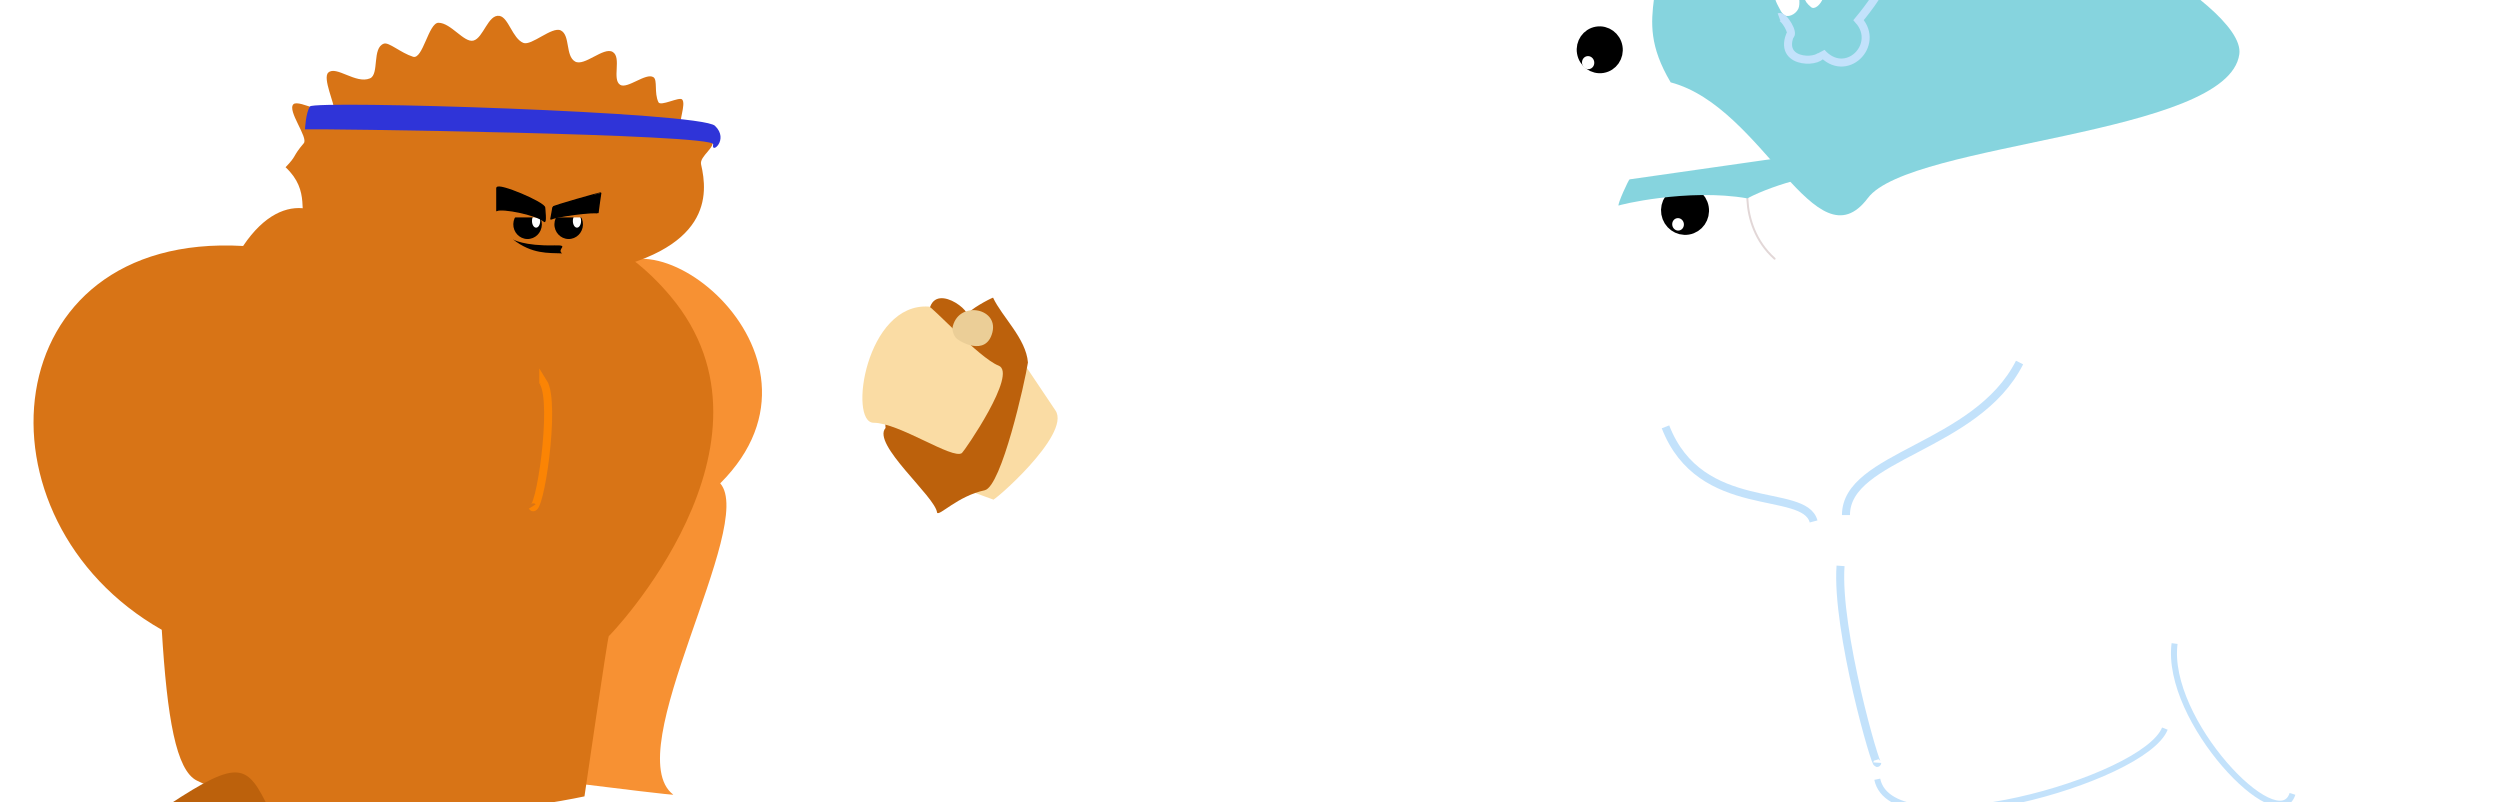
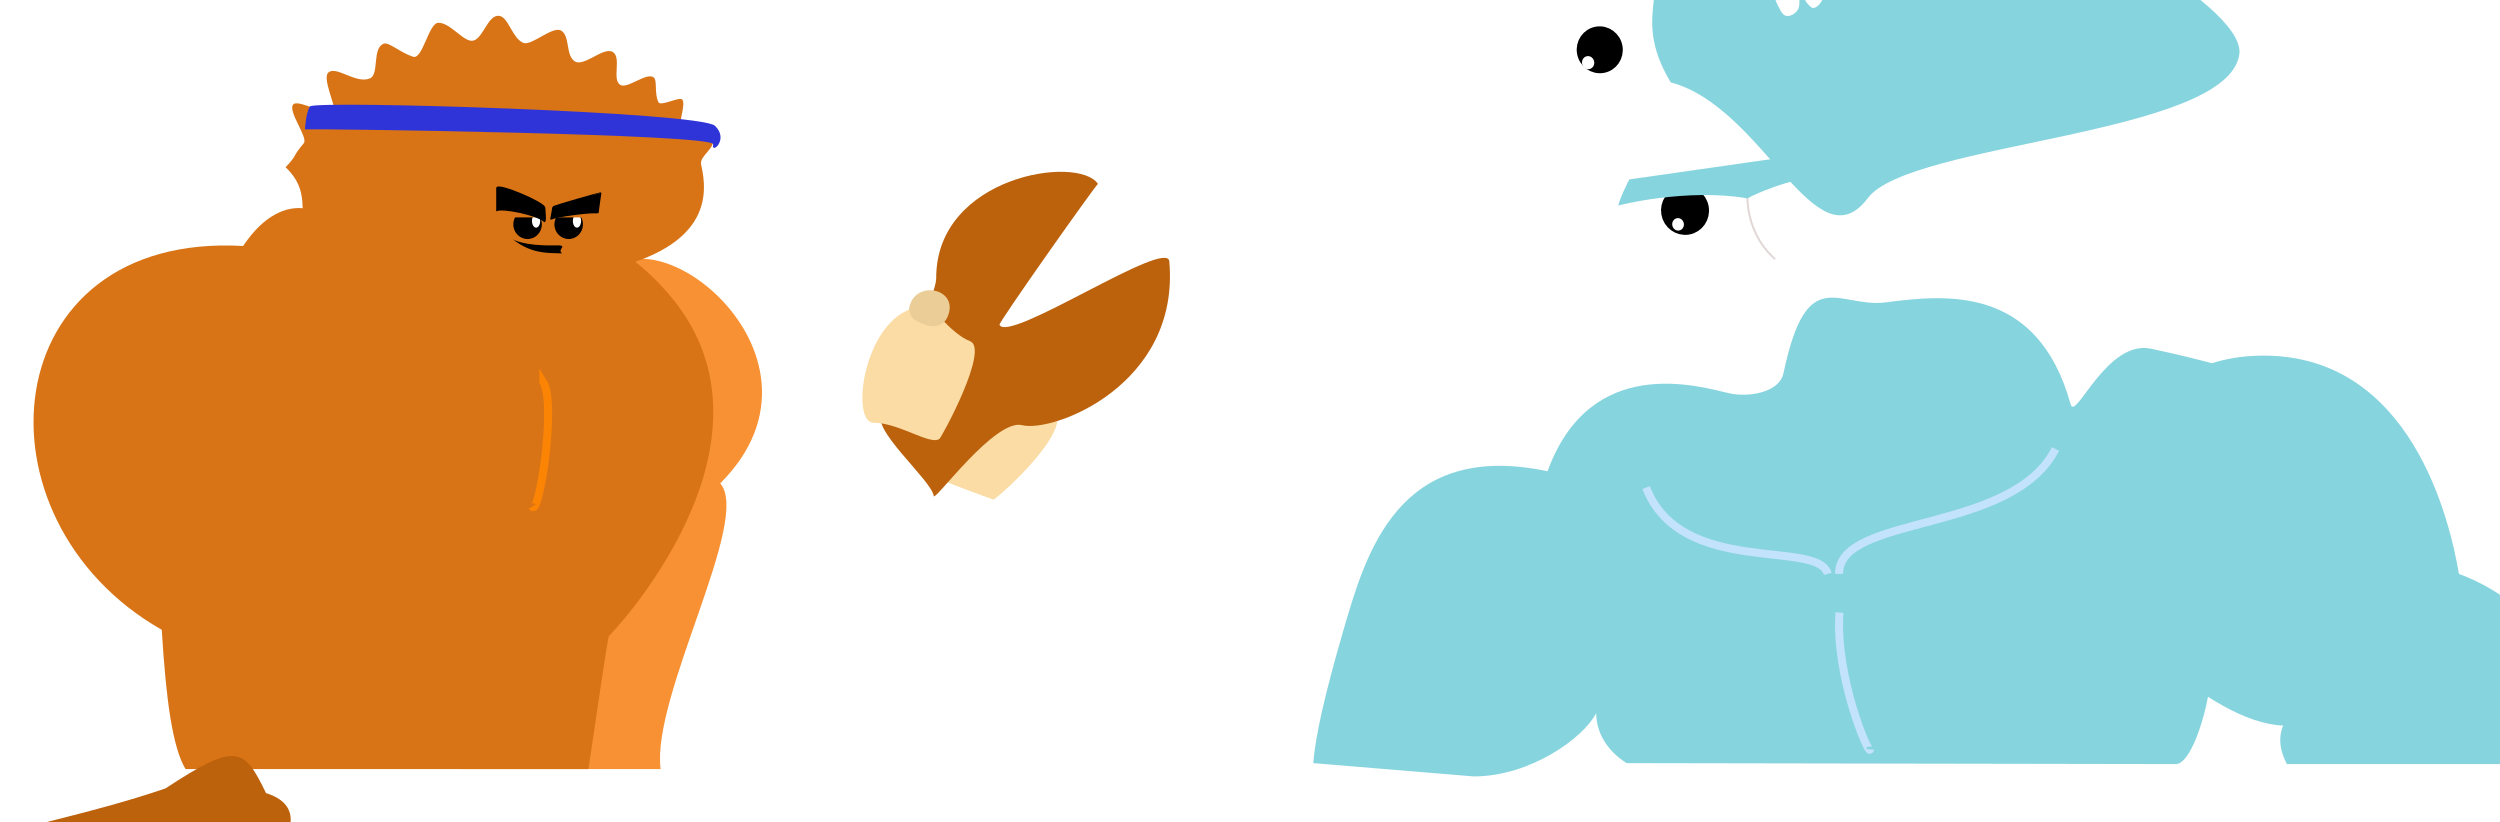
- <svg xmlns="http://www.w3.org/2000/svg" xmlns:ns1="https://boxy-svg.com" viewBox="0 0 1248 400" width="1248px" height="400px">
+ <svg xmlns="http://www.w3.org/2000/svg" xmlns:ns1="https://boxy-svg.com" viewBox="0 0 1248 410" width="1248px" height="410px">
  <defs>
    <path id="path-0" d="M 459.46 92.262 L 491.842 124.645" style="fill: none;" />
    <path id="path-1" d="M 503.107 101.708 C 541.095 100.731 572.751 103.852 603.429 106.92 C 612.04 108.121 612.642 111.852 615.807 113.434 C 616.723 113.892 616.711 111.553 617.436 110.829 C 624.791 97.468 628.944 83.142 636.327 72.067 L 636.653 71.09 C 636.96 70.169 638.608 67.964 638.608 67.507" style="fill: none;" />
    <ns1:grid x="0" y="0" width="32.911" height="30.966" />
    <linearGradient gradientUnits="userSpaceOnUse" x1="1115.336" y1="61.932" x2="1115.336" y2="394.298" id="gradient-1" gradientTransform="matrix(1, 0, 0, 1, 1779.565, 106.2542)">
      <stop offset="0" style="stop-color: rgba(134, 212, 222, 1)" />
      <stop offset="1" style="stop-color: rgba(54, 183, 200, 1)" />
    </linearGradient>
    <linearGradient gradientUnits="userSpaceOnUse" x1="172.321" y1="130.893" x2="172.321" y2="308.092" id="gradient-2">
      <stop offset="0" style="stop-color: rgba(216, 116, 22, 1)" />
      <stop offset="1" style="stop-color: rgba(124, 66, 13, 1)" />
    </linearGradient>
  </defs>
  <rect width="1248" height="350" style="stroke-linejoin: round; stroke-width: 0px; stroke: rgb(0, 0, 0); fill: rgba(33, 45, 61, 0);" x="1779.565" y="106.254" />
  <ellipse style="paint-order: stroke; stroke: rgb(0, 0, 0); stroke-width: 0px; fill: rgb(118, 185, 194);" cx="2802.31" cy="212.091" rx="29.981" ry="34.657" />
  <path style="fill: rgb(250, 220, 164); stroke: rgb(0, 0, 0); stroke-width: 0px; transform-origin: 2763.15px 369.077px;" d="M 2771.773 348.663 C 2753.708 349.013 2706.944 370.021 2743.18 376.392 C 2746.556 376.072 2712.301 385.654 2753.466 390.963 C 2790.029 391.795 2800.34 356.663 2795.349 347.177 L 2771.773 348.663 Z" />
  <path style="stroke: rgb(0, 0, 0); paint-order: fill; stroke-width: 5px; stroke-opacity: 0; fill: url('#gradient-1');" d="M 2999.318 399.341 C 3013.665 441.595 3015.401 451.575 2987.11 477.098 C 2952.25 508.547 2821.455 512.044 2789.557 464.805 C 2772.329 420.382 2786.736 312.313 2782.545 285.691 C 2758.148 158.35 2944.583 125.949 2990.073 231.062 C 3009.779 276.594 2982.201 348.928 2999.318 399.341 Z" />
  <ellipse style="fill: rgb(255, 255, 255); paint-order: stroke; stroke-width: 6px; stroke: rgb(255, 255, 255);" cx="2830.843" cy="244.812" rx="41.015" ry="37.623" />
  <ellipse style="fill: rgb(255, 255, 255); paint-order: stroke; stroke-width: 6px; stroke: rgb(255, 255, 255); transform-origin: 2922.93px 246.64px;" cx="2922.944" cy="246.64" rx="43.763" ry="41.659" />
  <path style="fill: rgb(255, 255, 255); paint-order: fill; stroke: rgb(0, 0, 0); stroke-width: 0px;" d="M 2850.113 292.569 C 2849.919 293.121 2849.219 301.556 2849.219 302.568 C 2849.219 302.77 2849.143 307.851 2849.143 309.163 C 2849.143 310.465 2848.762 313.141 2850.189 317.885 C 2851.067 320.816 2850.97 321.194 2852.128 322.992 C 2853.648 325.349 2859.35 325.956 2861.599 322.779 C 2863.326 320.342 2863.824 313.709 2863.838 313.525 C 2864.254 307.712 2864.21 301.216 2864.21 299.269 C 2864.21 299.087 2863.344 293.141 2862.793 292.356 C 2861.694 290.788 2850.189 291.065 2850.189 292.569" />
  <g transform="matrix(0.78393, 0, 0, 0.78393, 2690.482, 168.1785)" style="">
    <g>
      <ellipse style="stroke: rgb(0, 0, 0); paint-order: stroke; stroke-width: 12.648px;" cx="20.34" cy="90.046" rx="12.335" ry="12.678" transform="matrix(0.999709, 0.024132, -0.024132, 0.999709, 260.8167, 18.07469)" />
      <ellipse style="stroke: rgb(140, 37, 37); fill: rgb(255, 255, 255); stroke-opacity: 0; paint-order: stroke; stroke-width: 12.648px;" cx="8.84" cy="101.025" rx="4.968" ry="5.311" transform="matrix(0.999709, 0.024132, -0.024132, 0.999709, 261.3612, 15.79902)" />
    </g>
  </g>
  <ellipse style="stroke: rgb(0, 0, 0); paint-order: stroke; stroke-width: 12.648px;" cx="20.34" cy="90.046" rx="9.67" ry="9.939" transform="matrix(0.999709, 0.024132, -0.024132, 0.999709, 2817.116, 162.5674)" />
  <ellipse style="stroke: rgb(140, 37, 37); fill: rgb(255, 255, 255); stroke-opacity: 0; paint-order: stroke; stroke-width: 12.648px;" cx="8.84" cy="101.025" rx="3.895" ry="4.163" transform="matrix(0.999709, 0.024132, -0.024132, 0.999709, 2820.664, 159.3407)" />
  <path d="M 1930.698 264.239 C 1936.466 247.343 1915.443 263.996 1915.443 277.677 C 1915.443 291.358 1920.831 306.303 1934.646 308.764 C 1936.818 309.15 1946.129 300.136 1947.917 297.822 C 1953.063 291.164 1943.661 291.444 1939.713 287.388 C 1931.385 278.836 1926.111 277.677 1930.698 264.239 Z" style="stroke: rgb(0, 0, 0); stroke-width: 0px; fill: rgb(244, 134, 32); transform-box: fill-box; transform-origin: 263.495% 145.354%;" transform="matrix(-1, 0, 0, -1, 0.000217, -0.00004)" />
  <g transform="matrix(1, 0, 0, 1, 1774.405, 99.2254)">
    <path style="stroke: rgb(0, 0, 0); transform-box: fill-box; transform-origin: 67.576% 62.349%; stroke-width: 0px; paint-order: fill; fill-rule: evenodd; fill: url('#gradient-2');" d="M 28.101 233.462 C 28.083 233.444 32.463 226.558 40.427 217.21 C 43.681 213.39 33.925 201.9 38.32 197.559 C 42.069 193.856 60.198 201.109 61.005 195.028 C 61.565 190.811 56.981 176.81 61.005 173.063 C 66.344 168.091 75.698 177.334 85.27 173.278 C 91.713 170.548 86.489 155.341 94.69 152.523 C 98.082 151.357 105.904 155.909 114.421 158.643 C 121.05 160.771 124.952 135.627 131.638 135.627 C 140.063 135.627 148.941 149.326 155.303 147.702 C 162.061 145.977 165.253 129.662 172.974 130.967 C 179.057 131.995 181.755 146.238 189.095 149.247 C 194.569 151.491 208.604 137.87 214.501 140.82 C 220.998 144.071 217.509 158.089 224.162 161.871 C 230.457 165.45 243.568 151.65 249.675 155.407 C 255.837 159.197 249.01 173.947 254.657 177.621 C 259.495 180.769 272.226 169.154 277.254 172.504 C 280.137 174.425 277.59 183.068 280.603 189.413 C 282.052 192.465 294.661 185.623 296.619 187.539 C 299.633 190.489 293.63 203.703 296.246 206 C 303.996 212.808 313.642 210.472 316.71 214.692 C 320.395 219.761 308.776 222.701 310.119 228.523 C 315.555 252.1 319.205 302.213 179.873 307.682 C 6.136 314.5 28.101 234.105 28.101 233.462 Z" />
    <g transform="matrix(1, 0, 0, 1, -136.7882, -23.26958)" style="transform-origin: 367.697px 258.584px;">
      <g transform="matrix(0.78393, 0, 0, 0.78393, 524.9594, 230.3359)">
        <ellipse style="stroke: rgb(0, 0, 0); paint-order: stroke; stroke-width: 0px;" cx="20.34" cy="90.046" rx="12.335" ry="12.678" transform="matrix(0.999709, 0.024132, -0.024132, 0.999709, -273.2709, -32.27812)" />
      </g>
      <path style="stroke: rgb(0, 0, 0); stroke-width: 0px;" d="M 341.713 309.865 C 321.923 308.536 315.064 291.688 315.064 291.688 C 323.606 297.967 341.896 298.233 350.637 297.307 C 339.073 301.619 351.723 310.536 341.713 309.865 Z" />
      <path style="fill: rgb(216, 216, 216); stroke: rgb(0, 0, 0); fill-opacity: 0; stroke-linecap: round; stroke-width: 0px;" d="M 304.235 258.878 C 304.235 246.69 334.878 249.619 342.873 265.817 C 351.932 273.234 367.779 245.062 371.745 250.241" />
      <ellipse style="stroke: rgb(0, 0, 0); fill: rgb(255, 255, 255); stroke-opacity: 0; stroke-width: 0px;" cx="329.156" cy="276.006" rx="4.201" ry="6.863" />
      <ellipse style="stroke: rgb(0, 0, 0); paint-order: stroke; stroke-width: 0px;" cx="20.34" cy="90.046" rx="9.67" ry="9.939" transform="matrix(0.999709, 0.024132, -0.024132, 0.999709, 334.6534, 185.4752)" />
      <ellipse style="stroke: rgb(0, 0, 0); fill: rgb(255, 255, 255); stroke-opacity: 0; stroke-width: 0px;" cx="356.999" cy="276.006" rx="4.201" ry="6.863" />
    </g>
  </g>
  <ellipse style="stroke-opacity: 0; stroke: rgb(149, 223, 244); fill: rgb(180, 226, 231);" cx="2923.531" cy="300.438" rx="15.177" ry="7.306" />
  <path style="paint-order: stroke; stroke: rgb(0, 0, 0); stroke-width: 0px; fill: rgb(144, 229, 241); transform-origin: 2985.74px 205.246px;" d="M 2960.054 197.45 C 2963.059 159.347 3020.992 169.339 3010.069 214.782 C 3003.779 235.998 2978.857 240.247 2978.862 233.73" transform="matrix(0.999709, 0.024132, -0.024132, 0.999709, 0, -0.000001)" />
  <path style="fill: rgb(255, 255, 255); paint-order: fill; stroke: rgb(0, 0, 0); stroke-width: 0px;" d="M 2872.304 294.399 C 2872.112 294.951 2871.41 300.668 2871.41 301.681 C 2871.41 301.883 2871.003 307.165 2871.003 308.475 C 2871.003 309.777 2870.445 313.717 2871.522 318.596 C 2872.234 321.826 2872.461 322.584 2874.97 325.383 C 2876.888 327.521 2881.484 324.977 2883.735 321.802 C 2885.462 319.366 2885.766 314.129 2885.78 313.945 C 2886.196 308.133 2886.402 303.046 2886.402 301.099 C 2886.402 300.914 2885.537 294.971 2884.985 294.183 C 2883.887 292.618 2872.38 292.893 2872.38 294.396" />
  <path d="M 2868.363 299.024 C 2851.757 300.472 2835.729 303.642 2839.757 293.728 C 2843.785 283.813 2850.85 283.728 2857.909 283.88 C 2861.426 283.955 2870.123 283.939 2873.582 283.579 C 2876.564 283.268 2883.227 282.66 2894.903 291.558 C 2906.578 300.454 2890.495 306.712 2868.363 299.024 Z" style="fill: rgb(250, 220, 164); paint-order: fill; stroke: rgb(0, 0, 0); stroke-width: 0px; transform-origin: 2872.22px 295.987px;" />
  <ellipse style="stroke: rgb(0, 0, 0); paint-order: stroke; stroke-width: 6px;" cx="2864.627" cy="282.595" rx="10.873" ry="5.704" />
  <path d="M 2987.11 208.779 C 2987.11 215.021 2983.21 220.082 2978.401 220.082 C 2978.087 220.082 2977.779 220.06 2977.475 220.018 C 2977.45 214.645 2974.249 210.042 2969.707 208.099 C 2969.977 202.172 2973.765 197.476 2978.401 197.476 C 2983.21 197.476 2987.11 202.536 2987.11 208.779 Z" style="stroke: rgb(0, 0, 0);" />
  <ellipse style="stroke-opacity: 0; stroke: rgb(149, 223, 244); fill: rgb(180, 226, 231);" cx="2818.225" cy="295.605" rx="14.066" ry="7.306" />
  <path style="fill: rgb(250, 220, 164); stroke: rgb(0, 0, 0); stroke-width: 0px;" d="M 2889 366.557 C 2871.698 365.762 2840.058 387.235 2867.8 393.107 C 2870.385 392.815 2844.161 401.646 2875.678 406.539 C 2903.667 407.306 2930.115 375.633 2921.06 372.841 C 2900.465 366.492 2900.3 367.28 2889 366.557 Z" />
  <path style="stroke: rgb(0, 0, 0); stroke-width: 0px; fill: rgb(201, 93, 20); transform-box: fill-box; transform-origin: 255.361% -87.968%;" d="M 1904.393 385.075 C 1878.476 387.962 1887.398 431.069 1913.315 428.182 C 1913.315 428.182 1953.757 417.413 1925.975 418.34 C 1898.193 419.267 1905.036 395.104 1912.997 392.948 C 1920.958 390.793 1904.393 384.878 1904.393 385.075 Z" />
  <g transform="matrix(1, 0, 0, 1, 1782.968, 96.61983)">
    <path style="stroke: rgb(0, 0, 0); transform-box: fill-box; transform-origin: -40.215% 214.156%; stroke-width: 0px; fill: rgb(244, 134, 32);" d="M 331.446 162.417 C 342.464 192.25 248 214.05 254.965 166.736 C 257.283 185.332 320.428 132.584 331.446 162.417 Z" transform="matrix(-1, 0, 0, -1, 0.000015, -0.000049)" />
    <path style="stroke: rgb(0, 0, 0); transform-box: fill-box; transform-origin: -27.107% 202.499%; stroke-width: 0px; fill: rgb(201, 93, 20);" d="M 277.272 134.629 C 262.917 143.754 244.761 176.998 246.727 184.029 C 265.054 156.149 310.276 174.656 326.974 173.881 C 343.671 173.105 319.844 107.565 277.272 134.629 Z" transform="matrix(-1, 0, 0, -1, -0.000012, 0.000019)" />
  </g>
  <path style="stroke: rgb(0, 0, 0); stroke-width: 0px; fill: rgb(244, 134, 32); transform-origin: 1999.31px 343.902px;" d="M 2077.574 395.548 C 2091.343 366.771 1990.035 365.117 1994.75 406.139 C 1998.389 389.061 2063.806 424.327 2077.574 395.548 Z" />
  <g transform="matrix(0.876621, 0.045942, -0.033278, 0.634978, 1440.464, 416.4529)" style="transform-origin: 554.424px -74.481px;">
    <path d="M 585.232 -186.119 C 585.232 -186.119 606.437 -173.561 612.352 -164.666 C 619.637 -153.711 619.031 -133.474 619.031 -133.474 L 617.457 -13.851 L 585.448 -13.851 L 580.677 -19.767 L 580.677 -22.919 C 583.372 -23.692 585.232 -25.335 585.232 -27.236 C 585.232 -29.137 583.372 -30.781 580.677 -31.553 L 580.677 -34.646 C 583.372 -35.418 585.232 -37.061 585.232 -38.963 C 585.232 -40.864 583.372 -42.507 580.677 -43.28 L 580.677 -46.372 C 583.372 -47.145 585.232 -48.788 585.232 -50.689 C 585.232 -52.591 583.372 -54.234 580.677 -55.006 L 580.677 -58.099 C 583.372 -58.872 585.232 -60.515 585.232 -62.416 C 585.232 -64.317 583.372 -65.961 580.677 -66.733 L 580.677 -69.826 C 583.372 -70.598 585.232 -72.241 585.232 -74.143 C 585.232 -76.044 583.372 -77.687 580.677 -78.46 L 580.677 -81.082 C 585.232 -87.348 587.956 -90.176 585.232 -98.476 L 585.232 -186.119 Z" style="fill: rgb(216, 216, 216); stroke: rgb(0, 0, 0); stroke-width: 0px;" />
    <rect x="591.501" y="-136.767" width="6.682" height="106.109" style="stroke: rgb(0, 0, 0); stroke-opacity: 0; fill: rgb(255, 255, 255); stroke-width: 0px;" rx="3.911" ry="3.911" />
    <rect x="585.848" y="-6.565" width="27.065" height="55.004" style="stroke: rgb(0, 0, 0); fill: rgb(130, 107, 82); stroke-width: 0px;" rx="11.347" ry="11.347" />
    <rect x="574.786" y="-13.851" width="50.271" height="11.815" style="stroke-miterlimit: 4.15; stroke: rgb(0, 0, 0); fill: rgb(80, 64, 64); stroke-width: 0px;" rx="4.274" ry="4.274" />
    <text style="fill: rgb(255, 255, 255); font-family: 'agave NF'; font-size: 26.502px; font-weight: 700; letter-spacing: -0.7px; line-height: 42.403px; stroke-width: 0px; word-spacing: -0.9px; white-space: pre; transform-box: fill-box; transform-origin: 45.024px 13.296px;" transform="matrix(0, -1.169721, 0.640752, 0, 92.13033, -179.0036)" x="470.535" y="108.548">Borrow</text>
  </g>
  <path style="stroke: rgb(0, 0, 0); stroke-width: 0px; fill: rgb(201, 93, 20); transform-origin: 2002.93px 347.469px;" d="M 2022.314 439.582 C 2008.58 433.953 1992.462 407.242 1994.822 400.535 C 2011.42 422.374 2057.424 397.448 2073.969 395.114 C 2090.515 392.779 2063.048 456.277 2022.314 439.582 Z" />
  <path d="M 1817.649 409.551 C 1825.477 426.563 1801.611 412.013 1801.611 396.913 C 1801.611 381.811 1805.65 369.378 1817.649 366.662 C 1819.535 366.234 1829.833 366.823 1831.385 369.378 C 1835.855 376.727 1828.706 381.473 1825.276 385.95 C 1818.043 395.392 1814.334 402.346 1817.649 409.551 Z" style="stroke: rgb(0, 0, 0); stroke-width: 0px; fill: rgb(201, 93, 20); transform-box: fill-box; transform-origin: 567.27% -18.007%;" />
  <path d="M 1838.812 433.813 C 1849.648 457.268 1816.614 437.211 1816.614 416.391 C 1816.614 395.572 1822.203 378.431 1838.812 374.686 C 1841.424 374.098 1855.675 374.909 1857.826 378.431 C 1864.012 388.563 1854.116 395.107 1849.368 401.28 C 1839.356 414.295 1834.223 423.879 1838.812 433.813 Z" style="stroke: rgb(0, 0, 0); stroke-width: 0px; fill: rgb(201, 93, 20); transform-box: fill-box; transform-origin: 466.083% -35.176%;" />
  <path d="M 1867.863 440.736 C 1878.698 464.191 1845.664 444.134 1845.664 423.314 C 1845.664 402.495 1851.255 385.354 1867.863 381.609 C 1870.474 381.021 1884.726 381.832 1886.876 385.354 C 1893.062 395.486 1883.166 402.03 1878.42 408.203 C 1868.408 421.218 1863.273 430.802 1867.863 440.736 Z" style="stroke: rgb(0, 0, 0); stroke-width: 0px; fill: rgb(201, 93, 20); transform-box: fill-box; transform-origin: 400.394% -45.661%;" />
  <path d="M 2147.526 302.225 L 2147.526 296.308 L 2153.443 296.308 L 2153.443 254.892 L 2147.526 254.892 L 2147.526 248.975 L 2171.193 248.975 L 2171.193 254.892 L 2165.276 254.892 L 2165.276 296.308 L 2177.109 296.308 L 2177.109 290.392 L 2183.026 290.392 L 2183.026 284.475 L 2188.943 284.475 L 2188.943 302.225 L 2147.526 302.225 Z M 2194.85 296.308 L 2194.85 272.642 L 2200.767 272.642 L 2200.767 266.725 L 2230.35 266.725 L 2230.35 272.642 L 2236.267 272.642 L 2236.267 296.308 L 2230.35 296.308 L 2230.35 302.225 L 2200.767 302.225 L 2200.767 296.308 L 2194.85 296.308 Z M 2206.683 296.308 L 2224.433 296.308 L 2224.433 272.642 L 2206.683 272.642 L 2206.683 296.308 Z M 2242.174 302.225 L 2242.174 266.725 L 2259.924 266.725 L 2259.924 272.642 L 2265.841 272.642 L 2265.841 266.725 L 2277.674 266.725 L 2277.674 272.642 L 2283.591 272.642 L 2283.591 302.225 L 2271.757 302.225 L 2271.757 278.558 L 2265.841 278.558 L 2265.841 296.308 L 2259.924 296.308 L 2259.924 278.558 L 2254.007 278.558 L 2254.007 302.225 L 2242.174 302.225 Z M 2289.51 302.225 L 2289.51 266.725 L 2307.26 266.725 L 2307.26 272.642 L 2313.177 272.642 L 2313.177 266.725 L 2325.01 266.725 L 2325.01 272.642 L 2330.927 272.642 L 2330.927 302.225 L 2319.094 302.225 L 2319.094 278.558 L 2313.177 278.558 L 2313.177 296.308 L 2307.26 296.308 L 2307.26 278.558 L 2301.344 278.558 L 2301.344 302.225 L 2289.51 302.225 Z M 2348.668 302.225 L 2348.668 296.308 L 2354.584 296.308 L 2354.584 272.642 L 2348.668 272.642 L 2348.668 266.725 L 2366.418 266.725 L 2366.418 296.308 L 2372.334 296.308 L 2372.334 302.225 L 2348.668 302.225 Z M 2354.584 260.808 L 2354.584 248.975 L 2366.418 248.975 L 2366.418 260.808 L 2354.584 260.808 Z M 2384.159 302.225 L 2384.159 296.308 L 2390.075 296.308 L 2390.075 290.392 L 2395.992 290.392 L 2395.992 278.558 L 2390.075 278.558 L 2390.075 272.642 L 2384.159 272.642 L 2384.159 266.725 L 2395.992 266.725 L 2395.992 272.642 L 2401.909 272.642 L 2401.909 278.558 L 2407.825 278.558 L 2407.825 272.642 L 2413.742 272.642 L 2413.742 266.725 L 2425.575 266.725 L 2425.575 272.642 L 2419.659 272.642 L 2419.659 278.558 L 2413.742 278.558 L 2413.742 290.392 L 2419.659 290.392 L 2419.659 296.308 L 2425.575 296.308 L 2425.575 302.225 L 2413.742 302.225 L 2413.742 296.308 L 2407.825 296.308 L 2407.825 290.392 L 2401.909 290.392 L 2401.909 296.308 L 2395.992 296.308 L 2395.992 302.225 L 2384.159 302.225 Z M 2478.819 302.225 L 2478.819 296.308 L 2484.735 296.308 L 2484.735 254.892 L 2478.819 254.892 L 2478.819 248.975 L 2514.319 248.975 L 2514.319 254.892 L 2520.235 254.892 L 2520.235 272.642 L 2514.319 272.642 L 2514.319 278.558 L 2520.235 278.558 L 2520.235 296.308 L 2514.319 296.308 L 2514.319 302.225 L 2478.819 302.225 Z M 2496.569 296.308 L 2508.402 296.308 L 2508.402 278.558 L 2496.569 278.558 L 2496.569 296.308 Z M 2496.569 272.642 L 2508.402 272.642 L 2508.402 254.892 L 2496.569 254.892 L 2496.569 272.642 Z M 2555.726 296.308 L 2561.643 296.308 L 2561.643 302.225 L 2537.976 302.225 L 2537.976 296.308 L 2543.893 296.308 L 2543.893 254.892 L 2537.976 254.892 L 2537.976 248.975 L 2555.726 248.975 L 2555.726 296.308 Z M 2573.479 296.308 L 2573.479 272.642 L 2579.396 272.642 L 2579.396 266.725 L 2608.979 266.725 L 2608.979 272.642 L 2614.896 272.642 L 2614.896 296.308 L 2608.979 296.308 L 2608.979 302.225 L 2579.396 302.225 L 2579.396 296.308 L 2573.479 296.308 Z M 2585.312 296.308 L 2603.062 296.308 L 2603.062 272.642 L 2585.312 272.642 L 2585.312 296.308 Z M 2620.803 308.142 L 2620.803 302.225 L 2632.636 302.225 L 2632.636 308.142 L 2644.47 308.142 L 2644.47 296.308 L 2626.72 296.308 L 2626.72 290.392 L 2620.803 290.392 L 2620.803 272.642 L 2626.72 272.642 L 2626.72 266.725 L 2644.47 266.725 L 2644.47 272.642 L 2632.636 272.642 L 2632.636 290.392 L 2644.47 290.392 L 2644.47 272.642 L 2650.386 272.642 L 2650.386 266.725 L 2662.22 266.725 L 2662.22 272.642 L 2656.303 272.642 L 2656.303 308.142 L 2650.386 308.142 L 2650.386 314.058 L 2626.72 314.058 L 2626.72 308.142 L 2620.803 308.142 Z" style="fill: rgb(255, 255, 255);" />
  <path style="fill: rgb(216, 216, 216); stroke: rgb(0, 0, 0); stroke-width: 5px; stroke-linecap: round; stroke-linejoin: round; fill-opacity: 0;" d="M 1952.14 327.14 C 1959.325 346.239 1988.925 352.625 2001.694 329.436" />
-   <path style="stroke: rgb(0, 0, 0); fill: rgb(134, 212, 222); stroke-width: 0px; transform-box: fill-box; transform-origin: 50% 50%;" d="M 873.465 155.038 C 815.478 148.324 653.425 175.826 653.425 175.826 C 653.425 175.826 650.345 406.465 819.218 392.805 C 841.811 390.977 856.989 356.426 859.362 365.015 C 875.937 425.012 922.371 419.706 951.665 415.952 C 975.402 412.91 990.98 436.318 1002.707 380.613 C 1004.767 370.828 1020.322 368.385 1029.921 370.592 C 1044.797 374.012 1099.006 390.623 1120.498 331.64 C 1195.345 347.463 1211.292 290.44 1222.542 251.734 C 1251.981 150.446 1237.055 154.795 1190.989 167.358 C 1162.954 175.004 1096.558 176.247 1079.242 215.938 C 1079.242 190.693 1050.24 150.624 1024.324 148.581 C 1024.324 148.581 941.266 162.888 873.465 155.038 Z" transform="matrix(-1, 0, 0, -1, 1.894043, -0.000046)" />
-   <path style="stroke: rgb(0, 0, 0); stroke-width: 0px; fill: rgb(247, 145, 51);" d="M 225.372 383.265 C 172.8 359.315 214.868 101.79 298.594 145.134 C 314.887 94.278 425.644 175.403 359.536 241.286 C 377.788 262.08 308.382 375.472 336.082 396.676 C 337.118 397.469 225.372 383.265 225.372 383.265 Z" />
-   <path style="stroke: rgb(0, 0, 0); fill: rgb(216, 116, 22); stroke-width: 0px;" d="M 207.018 122.712 L 171.97 121.192 C 166.862 105.202 142.56 91.215 121.364 122.791 C -3.433 115.69 -16.103 259.339 80.756 314.394 C 83.425 358.471 87.901 384.594 98.311 389.692 C 169.47 424.54 291.769 397.548 291.769 397.548 C 291.769 397.548 303.402 317.541 303.917 317.541 C 304.267 317.541 396.583 221.592 334.736 147.905 C 287.857 92.052 233.978 117.534 241.88 111.169 L 207.018 122.712 Z" />
+   <path style="stroke: rgb(0, 0, 0); fill: rgb(134, 212, 222); stroke-width: 0px;" d="M 796.825 355.983 C 790.595 368.3 763.933 387.592 735.677 387.592 L 655.572 380.95 C 656.697 366.946 661.546 345.925 670.489 315.155 C 681.739 276.449 697.686 219.426 772.533 235.249 C 794.025 176.266 848.234 192.877 863.11 196.297 C 872.709 198.504 888.264 196.061 890.324 186.276 C 902.051 130.571 917.629 153.979 941.366 150.937 C 970.66 147.183 1017.094 141.877 1033.669 201.874 C 1036.042 210.463 1051.644 169.36 1073.813 174.084 C 1284.267 218.927 1114.393 278.613 1097.106 305.763 C 1113.684 316.124 1097.93 381.918 1086.093 381.434 L 811.998 380.95 C 801.52 374.346 796.825 364.908 796.825 355.983 Z" />
+   <path style="stroke: rgb(0, 0, 0); stroke-width: 0px; fill: rgb(247, 145, 51);" d="M 225.372 383.265 C 172.8 359.315 214.868 101.79 298.594 145.134 C 314.887 94.278 425.644 175.403 359.536 241.286 C 375.385 259.342 325.141 347.215 329.769 383.926 L 230.584 383.926 C 227.276 383.507 225.372 383.265 225.372 383.265 Z" />
+   <path style="stroke: rgb(0, 0, 0); fill: rgb(216, 116, 22); stroke-width: 0px;" d="M 241.88 111.169 C 233.978 117.534 287.857 92.052 334.736 147.905 C 396.583 221.592 304.267 317.541 303.917 317.541 C 303.537 317.541 297.106 361.086 293.759 383.926 L 92.618 383.926 C 86.14 373.12 82.877 349.428 80.756 314.394 C -16.103 259.339 -3.433 115.69 121.364 122.791 C 142.56 91.215 166.862 105.202 171.97 121.192 L 207.018 122.712 Z" />
  <g transform="matrix(0.737115, 0, 0, 0.737115, 134.9, 25.68608)" style="">
    <path style="stroke: rgb(0, 0, 0); stroke-width: 0px; paint-order: fill; fill-rule: evenodd; fill: rgb(216, 116, 22); transform-box: fill-box; transform-origin: 67.576% 62.349%;" d="M 10.391 78.408 C 18.307 70.262 14.753 71.504 22.717 62.156 C 25.971 58.336 11.305 40.095 15.7 35.754 C 19.449 32.051 42.488 46.055 43.295 39.974 C 43.855 35.757 35.282 18.074 39.306 14.327 C 44.645 9.355 57.988 22.28 67.56 18.224 C 74.003 15.494 68.779 -2.475 76.98 -5.293 C 80.372 -6.459 88.194 0.855 96.711 3.589 C 103.34 5.717 107.242 -19.427 113.928 -19.427 C 122.353 -19.427 131.231 -5.728 137.593 -7.352 C 144.351 -9.077 147.543 -25.392 155.264 -24.087 C 161.347 -23.059 164.045 -8.816 171.385 -5.807 C 176.859 -3.563 190.894 -17.184 196.791 -14.234 C 203.288 -10.983 199.799 3.035 206.452 6.817 C 212.747 10.396 225.858 -3.404 231.965 0.353 C 238.127 4.143 231.3 18.893 236.947 22.567 C 241.785 25.715 254.516 14.1 259.544 17.45 C 262.427 19.371 259.88 28.014 262.893 34.359 C 264.342 37.411 276.951 30.569 278.909 32.485 C 281.923 35.435 275.92 48.649 278.536 50.946 C 286.286 57.754 295.932 55.418 299 59.638 C 302.685 64.707 290.452 70.716 291.795 76.538 C 296.393 96.479 299.713 135.404 216.323 150.243 C 227.026 163.271 217.104 171.06 209.768 171.888 C 204.584 172.474 178.079 173.955 171.989 170.541 C 162.314 167.613 142.581 142.743 135.469 138.071 C -27.444 138.569 45.259 111.084 10.391 78.408 Z" />
    <g transform="matrix(1, 0, 0, 1, -150.691, -158.8965)" style="transform-origin: 367.697px 258.584px;">
      <g transform="matrix(0.78393, 0, 0, 0.78393, 524.9594, 230.3359)">
        <ellipse style="stroke: rgb(0, 0, 0); paint-order: stroke; stroke-width: 0px;" cx="20.34" cy="90.046" rx="12.335" ry="12.678" transform="matrix(0.999709, 0.024132, -0.024132, 0.999709, -273.2709, -32.27812)" />
      </g>
      <path style="stroke: rgb(0, 0, 0); stroke-width: 0px;" d="M 343.332 290.218 C 322.34 290.746 315.064 286.155 315.064 286.155 C 327.961 296.29 339.075 295.284 348.347 295.651 C 344.315 292.604 353.95 289.951 343.332 290.218 Z" />
      <path style="fill: rgb(216, 216, 216); stroke: rgb(0, 0, 0); fill-opacity: 0; stroke-linecap: round; stroke-width: 0px;" d="M 304.235 258.878 C 304.235 246.69 334.878 249.619 342.873 265.817 C 351.932 273.234 367.779 245.062 371.745 250.241" />
      <ellipse style="stroke: rgb(0, 0, 0); fill: rgb(255, 255, 255); stroke-opacity: 0; stroke-width: 0px;" cx="330.741" cy="273.684" rx="2.78" ry="4.541" />
      <ellipse style="stroke: rgb(0, 0, 0); paint-order: stroke; stroke-width: 0px;" cx="20.34" cy="90.046" rx="9.67" ry="9.939" transform="matrix(0.999709, 0.024132, -0.024132, 0.999709, 334.6534, 185.4752)" />
      <ellipse style="stroke: rgb(0, 0, 0); fill: rgb(255, 255, 255); stroke-opacity: 0; stroke-width: 0px;" cx="358.421" cy="273.684" rx="2.779" ry="4.541" />
    </g>
    <path style="transform-origin: 126.535px 66.323px; stroke: rgb(52, 44, 207); stroke-width: 0px; fill: rgb(47, 52, 216);" d="M 19.309 41.692 C 15.687 45.317 13.037 56.257 13.037 56.257 C 16.943 56.492 285.459 112.334 282.461 119.008 C 279.463 125.682 293.937 118.015 286.039 106.885 C 278.141 95.755 22.931 38.067 19.309 41.692 Z" transform="matrix(0.981627, -0.190809, 0.190809, 0.981627, -0.000006, 0.000011)" />
    <rect x="153.544" y="89.347" width="67.51" height="23.046" style="stroke: rgb(0, 0, 0); fill: rgb(216, 116, 22); stroke-width: 0px;" />
    <path style="stroke: rgb(0, 0, 0);" d="M 191.538 105.466 C 191.538 105.865 190.072 113.75 190.072 113.75 C 190.072 111.871 221.877 107.809 221.877 109.498 C 221.877 108.701 223.768 95.852 223.768 95.852 C 223.693 95.702 191.376 104.744 191.538 105.466 Z" />
    <path style="stroke: rgb(0, 0, 0);" d="M 153.544 92.493 C 153.544 92.892 153.544 107.557 153.544 107.557 C 157.891 105.963 179.551 110.124 185.495 114.879 C 186.871 116.808 185.779 105.887 185.779 105.887 C 186.269 102.701 154.028 88.95 153.544 92.493 Z" />
  </g>
-   <path style="stroke: rgb(0, 0, 0); fill: rgb(134, 212, 222); stroke-width: 0px; transform-box: fill-box; transform-origin: 50% 50%;" d="M 581.069 195.86 C 586.323 189.321 657.088 181.417 645.844 219.307 C 683.544 292.057 651.154 324.98 645.143 434.92 C 645.143 434.92 614.898 453.571 601.158 443.934 C 580.416 450.983 594.696 469.411 589.22 427.467 C 571.865 388.618 539.33 263.766 565.195 239.805" transform="matrix(-0.681998, 0.731354, -0.731354, -0.681998, -7.353652, -22.40681)" />
+   <path style="stroke: rgb(0, 0, 0); fill: rgb(134, 212, 222); transform-box: fill-box; transform-origin: 50% 50%; stroke-width: 0px;" d="M 581.069 195.86 C 586.323 189.321 657.088 181.417 645.844 219.307 C 683.544 292.057 651.154 324.98 645.143 434.92 C 645.143 434.92 614.898 453.571 601.158 443.934 C 580.416 450.983 594.696 469.411 589.22 427.467 C 571.865 388.618 539.33 263.766 565.195 239.805" transform="matrix(-0.681998, 0.731354, -0.731354, -0.681998, -7.353652, -22.40681)" />
  <ellipse style="paint-order: stroke; stroke: rgb(0, 0, 0); stroke-width: 0px; fill: rgb(118, 185, 194); transform-box: fill-box; transform-origin: 50% 50%;" cx="779.275" cy="592.172" rx="27.688" ry="32.006" transform="matrix(0.981627, -0.190809, 0.190809, 0.981627, 41.00613, -537.6591)" />
  <path style="stroke: rgb(0, 0, 0); paint-order: fill; stroke-opacity: 0; fill: rgb(134, 212, 222); transform-box: fill-box; transform-origin: 50% 50%;" d="M 1092.173 239.919 C 1078.844 278.914 922.564 251.457 896.437 275.027 C 864.244 304.071 854.03 220.382 810.836 199.558 C 796.746 160.132 822.812 154.754 816.083 109.857 C 798.335 -8.56 966.127 -35.581 1008.137 61.492 C 1018.948 86.472 1014.964 163.505 1014.964 163.505 C 996.666 134.788 1100.845 214.549 1092.173 239.919 Z" transform="matrix(0.981627, -0.190809, 0.190809, 0.981627, -0.012498, -0.05788)" />
  <ellipse style="fill: rgb(255, 255, 255); paint-order: stroke; stroke-width: 6px; stroke: rgb(255, 255, 255); transform-box: fill-box; transform-origin: 50% 50%;" cx="800.97" cy="659.243" rx="37.878" ry="34.745" transform="matrix(0.981627, -0.190809, 0.190809, 0.981627, 50.79733, -547.7507)" />
  <ellipse style="fill: rgb(255, 255, 255); paint-order: stroke; stroke-width: 6px; stroke: rgb(255, 255, 255); transform-origin: 893.061px 661.071px;" cx="893.071" cy="661.071" rx="40.416" ry="38.472" transform="matrix(0.981627, -0.190809, 0.190809, 0.981627, 25.05167, -559.669)" />
  <path style="fill: rgb(255, 255, 255); paint-order: fill; stroke: rgb(0, 0, 0); stroke-width: 0px; transform-box: fill-box; transform-origin: 50% 50%;" d="M 870.781 150.628 C 870.602 151.107 869.956 158.423 869.956 159.302 C 869.956 159.476 869.886 163.883 869.886 165.021 C 869.886 166.15 869.534 168.472 870.852 172.587 C 871.662 175.129 871.573 175.457 872.642 177.016 C 874.046 179.061 878.308 178.363 880.385 175.607 C 881.98 173.493 881.949 168.143 881.962 167.984 C 882.346 162.942 880.562 156.835 880.562 155.147 C 880.562 154.989 883 151.125 882.491 150.444 C 881.477 149.084 870.852 149.323 870.852 150.628" transform="matrix(0.981627, -0.190809, 0.190809, 0.981627, 0, -0.000005)" />
  <g transform="matrix(0.604894, -0.117579, 0.117579, 0.604894, 620.4529, -8.98705)" style="transform-origin: 277.141px 109.025px;">
    <g transform="matrix(1, 0, 0, 1, -5.678296, 0.491333)">
      <ellipse style="stroke: rgb(0, 0, 0); paint-order: stroke; stroke-width: 12.648px;" cx="20.34" cy="90.046" rx="12.335" ry="12.678" transform="matrix(0.999709, 0.024132, -0.024132, 0.999709, 260.8167, 18.07469)" />
      <ellipse style="stroke: rgb(140, 37, 37); fill: rgb(255, 255, 255); stroke-opacity: 0; paint-order: stroke; stroke-width: 12.648px;" cx="8.84" cy="101.025" rx="4.968" ry="5.311" transform="matrix(0.999709, 0.024132, -0.024132, 0.999709, 261.3612, 15.79902)" />
    </g>
  </g>
  <g transform="matrix(0.749005, 0, 0, 0.749005, 107.217, -352.6709)" style="">
    <ellipse style="stroke: rgb(0, 0, 0); paint-order: stroke; stroke-width: 12.648px; transform-box: fill-box; transform-origin: 50% 50%;" cx="20.34" cy="90.046" rx="9.67" ry="9.939" transform="matrix(0.985946, -0.167065, 0.167065, 0.985946, 944.7983, 525.7632)" />
    <ellipse style="stroke: rgb(140, 37, 37); fill: rgb(255, 255, 255); stroke-opacity: 0; paint-order: stroke; stroke-width: 12.648px; transform-box: fill-box; transform-origin: 50% 50%;" cx="8.84" cy="101.025" rx="3.895" ry="4.163" transform="matrix(0.985946, -0.167065, 0.167065, 0.985946, 949.6607, 522.2507)" />
  </g>
-   <path style="paint-order: stroke; stroke: rgb(0, 0, 0); stroke-width: 0px; fill: rgb(144, 229, 241); transform-origin: 979.948px 21.171px;" d="M 953.97 19.305 C 956.745 -15.884 1012.494 -11.989 1002.407 29.978 C 996.598 49.571 973.582 53.495 973.587 47.477" transform="matrix(0.985946, -0.167065, 0.167065, 0.985946, 0, -0.000015)" />
+   <path style="paint-order: stroke; stroke: rgb(0, 0, 0); stroke-width: 0px; fill: rgb(144, 229, 241); transform-origin: 974.948px 26.171px;" d="M 948.97 24.305 C 951.745 -10.884 1007.494 -6.989 997.407 34.978 C 991.598 54.571 968.582 58.495 968.587 52.477" transform="matrix(0.985946, -0.167065, 0.167065, 0.985946, 0, 0.000002)" />
  <path style="fill: rgb(255, 255, 255); paint-order: fill; stroke: rgb(0, 0, 0); stroke-width: 0px; transform-box: fill-box; transform-origin: 50% 50%;" d="M 884.76 149.322 C 884.614 149.797 884.083 154.716 884.083 155.587 C 884.083 155.762 883.775 160.306 883.775 161.434 C 883.775 162.553 883.352 165.944 884.168 170.142 C 884.707 172.921 884.879 173.573 886.779 175.98 C 888.231 177.82 891.712 175.631 893.416 172.899 C 894.724 170.804 894.955 166.298 894.965 166.139 C 895.28 161.139 895.436 156.762 895.436 155.087 C 895.436 154.928 894.782 149.815 894.363 149.137 C 893.532 147.791 884.818 148.027 884.818 149.32" transform="matrix(0.981627, -0.190809, 0.190809, 0.981627, 0, 0.000006)" />
  <path d="M 885.398 158.313 C 870.063 159.651 855.261 162.578 858.98 153.422 C 862.7 144.266 869.225 144.187 875.744 144.328 C 878.992 144.397 887.024 144.382 890.218 144.05 C 892.971 143.763 894.124 141.658 902.401 149.328 C 910.678 156.998 905.837 165.413 885.398 158.313 Z" style="fill: rgb(250, 220, 164); paint-order: fill; stroke: rgb(0, 0, 0); stroke-width: 0px; transform-origin: 888.959px 155.509px;" transform="matrix(0.981627, -0.190809, 0.190809, 0.981627, -0.000002, 0.000034)" />
  <ellipse style="stroke: rgb(0, 0, 0); paint-order: stroke; stroke-width: 6px; transform-box: fill-box; transform-origin: 50% 50%;" cx="834.754" cy="697.026" rx="10.041" ry="5.268" transform="matrix(0.981627, -0.190809, 0.190809, 0.981627, 40.26806, -551.2869)" />
  <path d="M 979.149 25.776 C 979.149 31.54 975.548 36.214 971.106 36.214 C 970.816 36.214 970.532 36.194 970.251 36.155 C 970.228 31.193 967.272 26.942 963.077 25.148 C 963.327 19.674 966.825 15.338 971.106 15.338 C 975.548 15.338 979.149 20.01 979.149 25.776 Z" style="stroke: rgb(0, 0, 0); transform-box: fill-box; transform-origin: 50% 50%;" transform="matrix(0.981627, -0.190809, 0.190809, 0.981627, 0, -0.000001)" />
-   <path style="fill: rgb(216, 216, 216); fill-opacity: 0; stroke: rgb(195, 226, 251); transform-box: fill-box; transform-origin: 50% 50%; stroke-width: 4px;" d="M 870.154 177.811 C 872.646 177.419 876.141 187.565 873.648 187.956 C 865.315 201.646 887.927 204.538 887.606 199.231 C 896.899 215.035 917.359 201.178 908.841 186.902 C 908.841 186.902 925.081 173.726 923.749 170.381" transform="matrix(0.981627, -0.190809, 0.190809, 0.981627, 0, -0.000001)" />
  <path style="fill: rgb(216, 216, 216); fill-opacity: 0; stroke: rgb(251, 132, 4); stroke-width: 4px;" d="M 271.212 191.544 L 271.212 190.787 C 277.836 201.196 269.173 258.37 265.676 252.874" />
  <path style="stroke: rgb(0, 0, 0); stroke-width: 0px; fill: rgb(188, 97, 12); transform-box: fill-box; transform-origin: 50% 50%;" d="M 163.527 274.728 C 151.964 288.609 76.118 283.942 71.108 231.585 C 68.293 219.731 30.483 211.686 25.751 198.9 C 35.588 98.676 62.871 147.898 94.629 128.858 C 167.534 128.115 205.553 160.958 216.73 182.048 C 366.257 164.16 347.28 360.607 246.132 355.9 C 200.776 353.789 157.387 318.025 163.527 274.728 Z" transform="matrix(-1, 0, 0, -1, 0.00003, 0.000016)" />
  <path style="fill: rgb(216, 216, 216); fill-opacity: 0; stroke-linecap: round; stroke: rgb(226, 215, 215);" d="M 885.884 129.136 C 866.465 111.802 872.297 82.599 876.385 86.044" />
-   <path style="stroke: rgb(0, 0, 0); stroke-width: 0px; fill: rgb(188, 97, 12); transform-origin: 370.192px 286.924px;" d="M 349.046 395.276 C 350.323 393.726 373.571 403.11 394.741 379.371 C 428.277 316.31 418.709 282.228 411.856 175.079 C 411.856 175.079 406.335 160.852 390.267 170.49 C 366.009 163.441 361.34 164.263 354.936 206.207 C 324.84 276.799 275.836 335.362 306.084 359.324" transform="matrix(0.669131, 0.743145, -0.743145, 0.669131, -0.000008, -0.000009)" />
  <path style="stroke: rgb(0, 0, 0); fill: rgb(250, 220, 164); stroke-width: 0px;" d="M 495.737 249.341 C 495.737 249.341 465.882 238.61 465.882 237.507 C 465.882 236.405 458.94 173.095 458.94 173.095 C 458.94 173.095 498.362 160.487 499.465 163.244 C 500.568 166.001 518.857 192.875 526.909 204.945 C 534.961 217.015 494.211 252.007 495.737 249.341 Z" />
-   <path style="stroke: rgb(0, 0, 0); fill: rgb(188, 97, 12); stroke-width: 0px;" d="M 467.791 255.904 C 468.725 257.954 478.051 247.601 491.587 244.734 C 499.955 242.838 511.638 190.787 513.148 180.969 C 512.22 168.984 500.162 158.127 495.737 148.581 C 493.959 149.17 483.73 154.639 482.888 157.055 C 481.869 152.071 458.94 137.151 464.353 166.729 C 456.428 175.96 440.611 204.55 442.077 213.633 C 434.93 221.633 466.939 247.904 467.791 255.904 Z" />
-   <path style="stroke: rgb(0, 0, 0); fill: rgb(250, 220, 164); stroke-width: 0px;" d="M 463.674 153.051 C 432.221 150.953 423.379 211.042 436.109 211.042 C 448.839 211.042 475.646 229.61 480.189 226.16 C 481.341 225.285 508.311 186.268 498.455 182.498 C 489.014 178.886 464.357 152.026 463.674 153.051 Z" />
+   <g transform="matrix(1, 0, 0, 1, -1.639142, -8.176125)" style="transform-origin: 310.639px 314.176px;">
+     <g>
+       <g>
+         <path style="stroke: rgb(0, 0, 0); stroke-width: 0px; fill: rgb(188, 97, 12); transform-origin: 370.192px 286.924px;" d="M 349.046 395.276 C 350.323 393.726 373.571 403.11 394.741 379.371 C 428.277 316.31 418.709 282.228 411.856 175.079 C 411.856 175.079 406.335 160.852 390.267 170.49 C 366.009 163.441 361.34 164.263 354.936 206.207 C 324.84 276.799 275.836 335.362 306.084 359.324" transform="matrix(0.669131, 0.743145, -0.743145, 0.669131, -0.000008, -0.00002)" />
+         <path style="stroke: rgb(0, 0, 0); fill: rgb(188, 97, 12); stroke-width: 0px;" d="M 467.791 255.904 C 468.725 257.954 498.443 217.066 511.867 220.418 C 527.477 224.316 590.81 200.274 585.354 138.652 C 584.426 126.667 505.042 179.862 500.617 170.316 C 498.839 170.905 550.616 97.607 549.774 100.023 C 540.096 85.298 468.993 95.961 468.993 146.877 C 468.993 159.043 440.611 204.55 442.077 213.633 C 434.93 221.633 466.939 247.904 467.791 255.904 Z" />
+       </g>
+     </g>
+   </g>
+   <path style="stroke: rgb(0, 0, 0); fill: rgb(250, 220, 164); stroke-width: 0px;" d="M 463.674 153.051 C 432.221 150.953 423.379 211.042 436.109 211.042 C 448.839 211.042 464.45 222.507 468.993 219.057 C 470.145 218.182 494.105 174.086 484.249 170.316 C 474.808 166.704 464.357 152.026 463.674 153.051 Z" />
  <path style="fill: rgb(216, 216, 216); fill-opacity: 0; stroke: rgb(251, 132, 4); stroke-width: 3px; transform-origin: 266.606px 143.349px;" d="M 232.557 154.729 C 234.091 157.378 252.497 147.745 250.21 146.899 C 241.877 134.447 264.489 131.817 264.168 136.644 C 273.461 122.269 286.896 132.796 284.661 141.173 C 283.069 148.108 325.711 136.62 344.157 146.986" transform="matrix(-0.981627, -0.190809, 0.190809, -0.981627, 0.000047, -0.000012)" />
-   <path style="fill: rgb(216, 216, 216); fill-opacity: 0; stroke-width: 4px; stroke: rgb(195, 226, 251);" d="M 921.505 257.112 C 921.505 227.261 986.633 223.617 1008.166 180.969" />
-   <path style="fill: rgb(216, 216, 216); fill-opacity: 0; stroke-width: 4px; stroke: rgb(195, 226, 251);" d="M 905.34 260.306 C 900.731 242.849 848.887 258.074 831.409 213.078" />
-   <path style="fill: rgb(216, 216, 216); fill-opacity: 0; stroke-width: 4px; stroke: rgb(195, 226, 251);" d="M 918.799 282.478 C 916.499 314.672 936.853 384.59 937.129 380.724" />
-   <path style="stroke: rgb(0, 0, 0); stroke-width: 0px; fill: rgb(235, 206, 151);" d="M 475.413 163.966 C 475.413 163.966 475.532 166.64 477.129 168.583 C 478.726 170.526 492.321 178.334 495.422 165.85 C 498.523 153.366 477.784 149.828 475.413 163.966 Z" />
+   <path style="fill: rgb(216, 216, 216); fill-opacity: 0; stroke-width: 4px; stroke: rgb(195, 226, 251);" d="M 918.044 286.478 C 918.044 256.627 1004.576 266.77 1026.109 224.122" />
+   <path style="fill: rgb(216, 216, 216); fill-opacity: 0; stroke-width: 4px; stroke: rgb(195, 226, 251);" d="M 912.427 286.478 C 907.818 269.021 839.204 288.374 821.726 243.378" />
+   <path style="fill: rgb(216, 216, 216); fill-opacity: 0; stroke-width: 4px; stroke: rgb(195, 226, 251);" d="M 918.254 305.763 C 915.954 337.957 933.279 377.952 933.555 374.086" />
+   <path style="stroke: rgb(0, 0, 0); stroke-width: 0px; fill: rgb(235, 206, 151);" d="M 453.773 154.036 C 453.773 154.036 453.892 156.71 455.489 158.653 C 457.086 160.596 470.681 168.404 473.782 155.92 C 476.883 143.436 456.144 139.898 453.773 154.036 Z" />
  <path style="stroke: rgb(106, 84, 84); stroke-width: 0px; fill: rgb(134, 212, 222);" d="M 961.233 81.265 C 961.014 78.808 901.732 83.561 872.264 99.024 C 842.704 93.822 807.351 102.428 808.044 102.655 C 807.163 102.262 813.147 89.396 813.474 89.541 C 813.474 89.541 947.668 70.411 948.141 70.158 C 948.614 69.904 962.135 80.584 961.233 81.265 Z" />
  <path style="stroke: rgb(0, 0, 0); fill: rgb(149, 3, 3); stroke-width: 0px; transform-box: fill-box; transform-origin: 50% 50%;" d="M 809.098 55.666 C 800.242 53.339 794.274 71.383 800.14 76.238 C 801.345 82.896 996.764 88.56 998.605 82.368 C 1000.447 76.177 1005.691 71.2 996.214 63.336 C 986.737 55.472 817.954 57.993 809.098 55.666 Z" transform="matrix(0.981627, -0.190809, 0.190809, 0.981627, -0.025875, 0.404829)" />
-   <path style="fill: rgb(216, 216, 216); fill-opacity: 0; stroke-width: 3px; stroke: rgb(195, 226, 251);" d="M 1085.55 321.256 C 1080.611 359.588 1137.362 418.667 1144.406 396.298" />
-   <path style="fill: rgb(216, 216, 216); fill-opacity: 0; stroke-width: 3px; stroke: rgb(195, 226, 251);" d="M 937.129 388.993 C 944.405 424.364 1070.332 389.795 1080.707 363.724" />
+   <path d="M 1044.85 274.497 C 1044.85 243.15 1063.802 177.521 1129.992 177.521 C 1203.43 177.521 1222.826 258.949 1227.489 286.478 C 1274.297 303.856 1292.086 349.209 1297.775 381.434 L 1141.609 381.434 C 1138.182 374.936 1137.194 368.434 1139.73 362.192 C 1103.614 361.022 1044.85 305.098 1044.85 274.497 Z" style="stroke: rgb(0, 0, 0); fill: rgb(134, 212, 222); stroke-width: 0px;" />
</svg>
